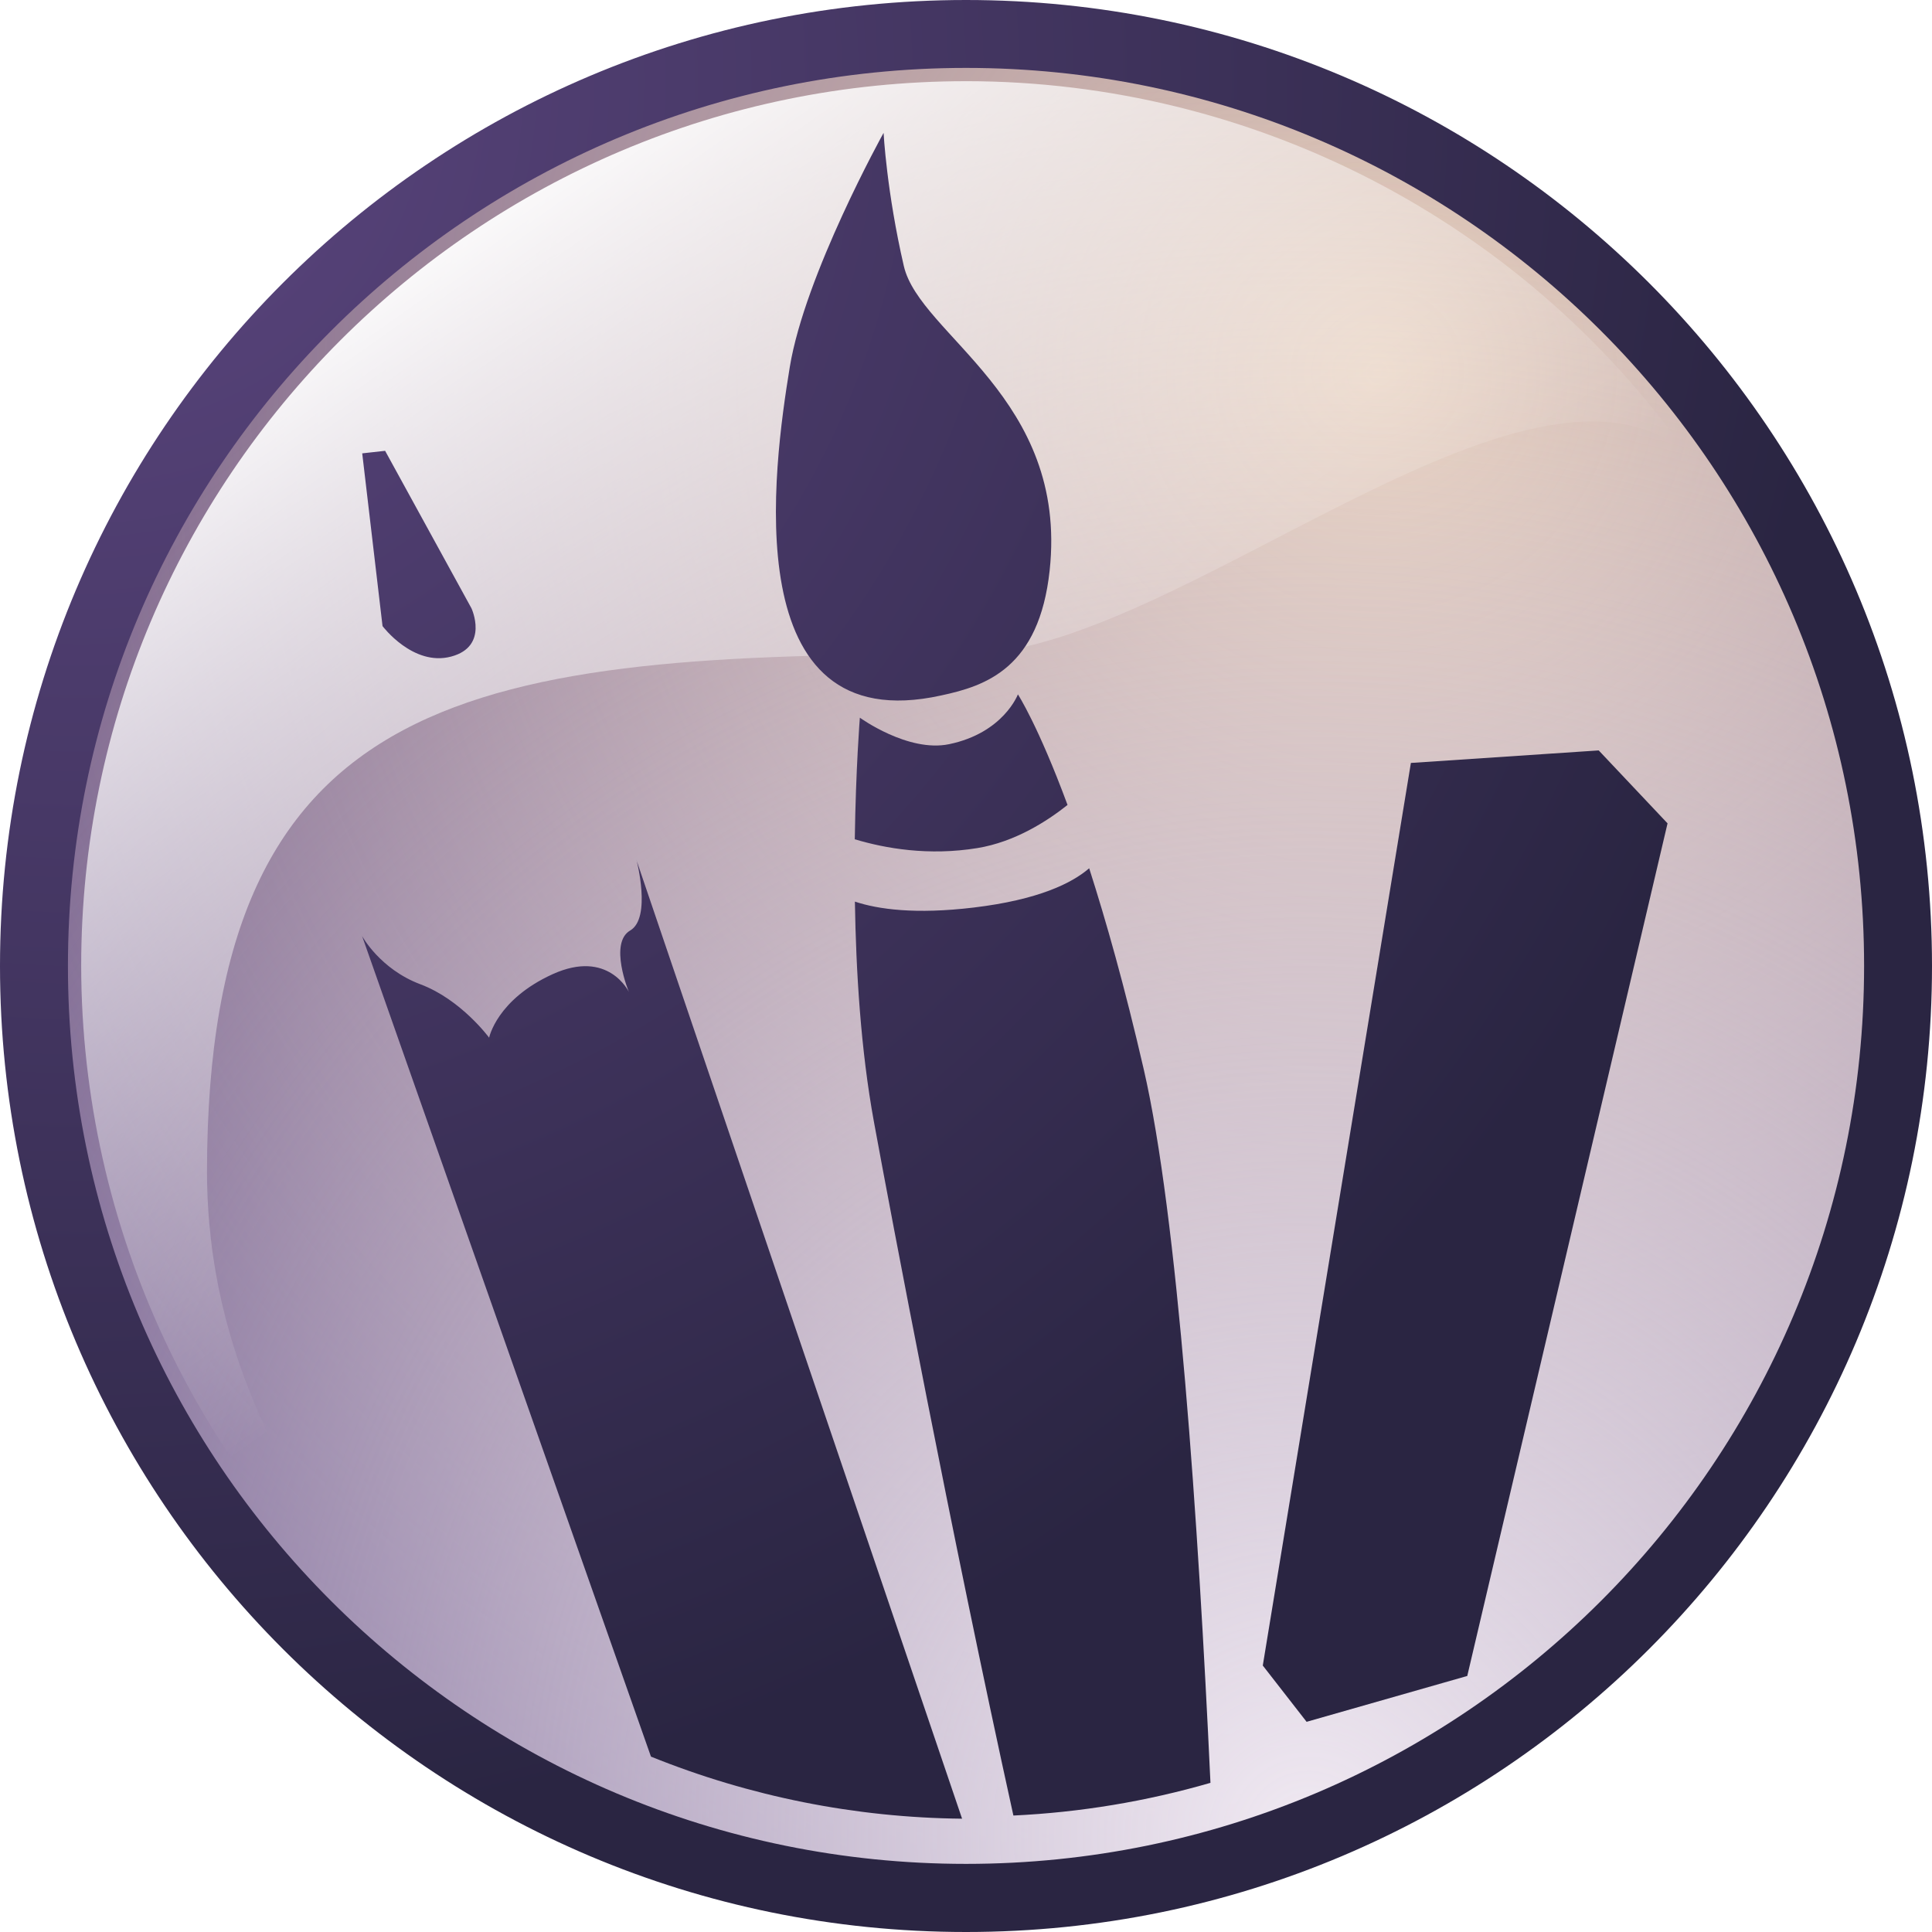
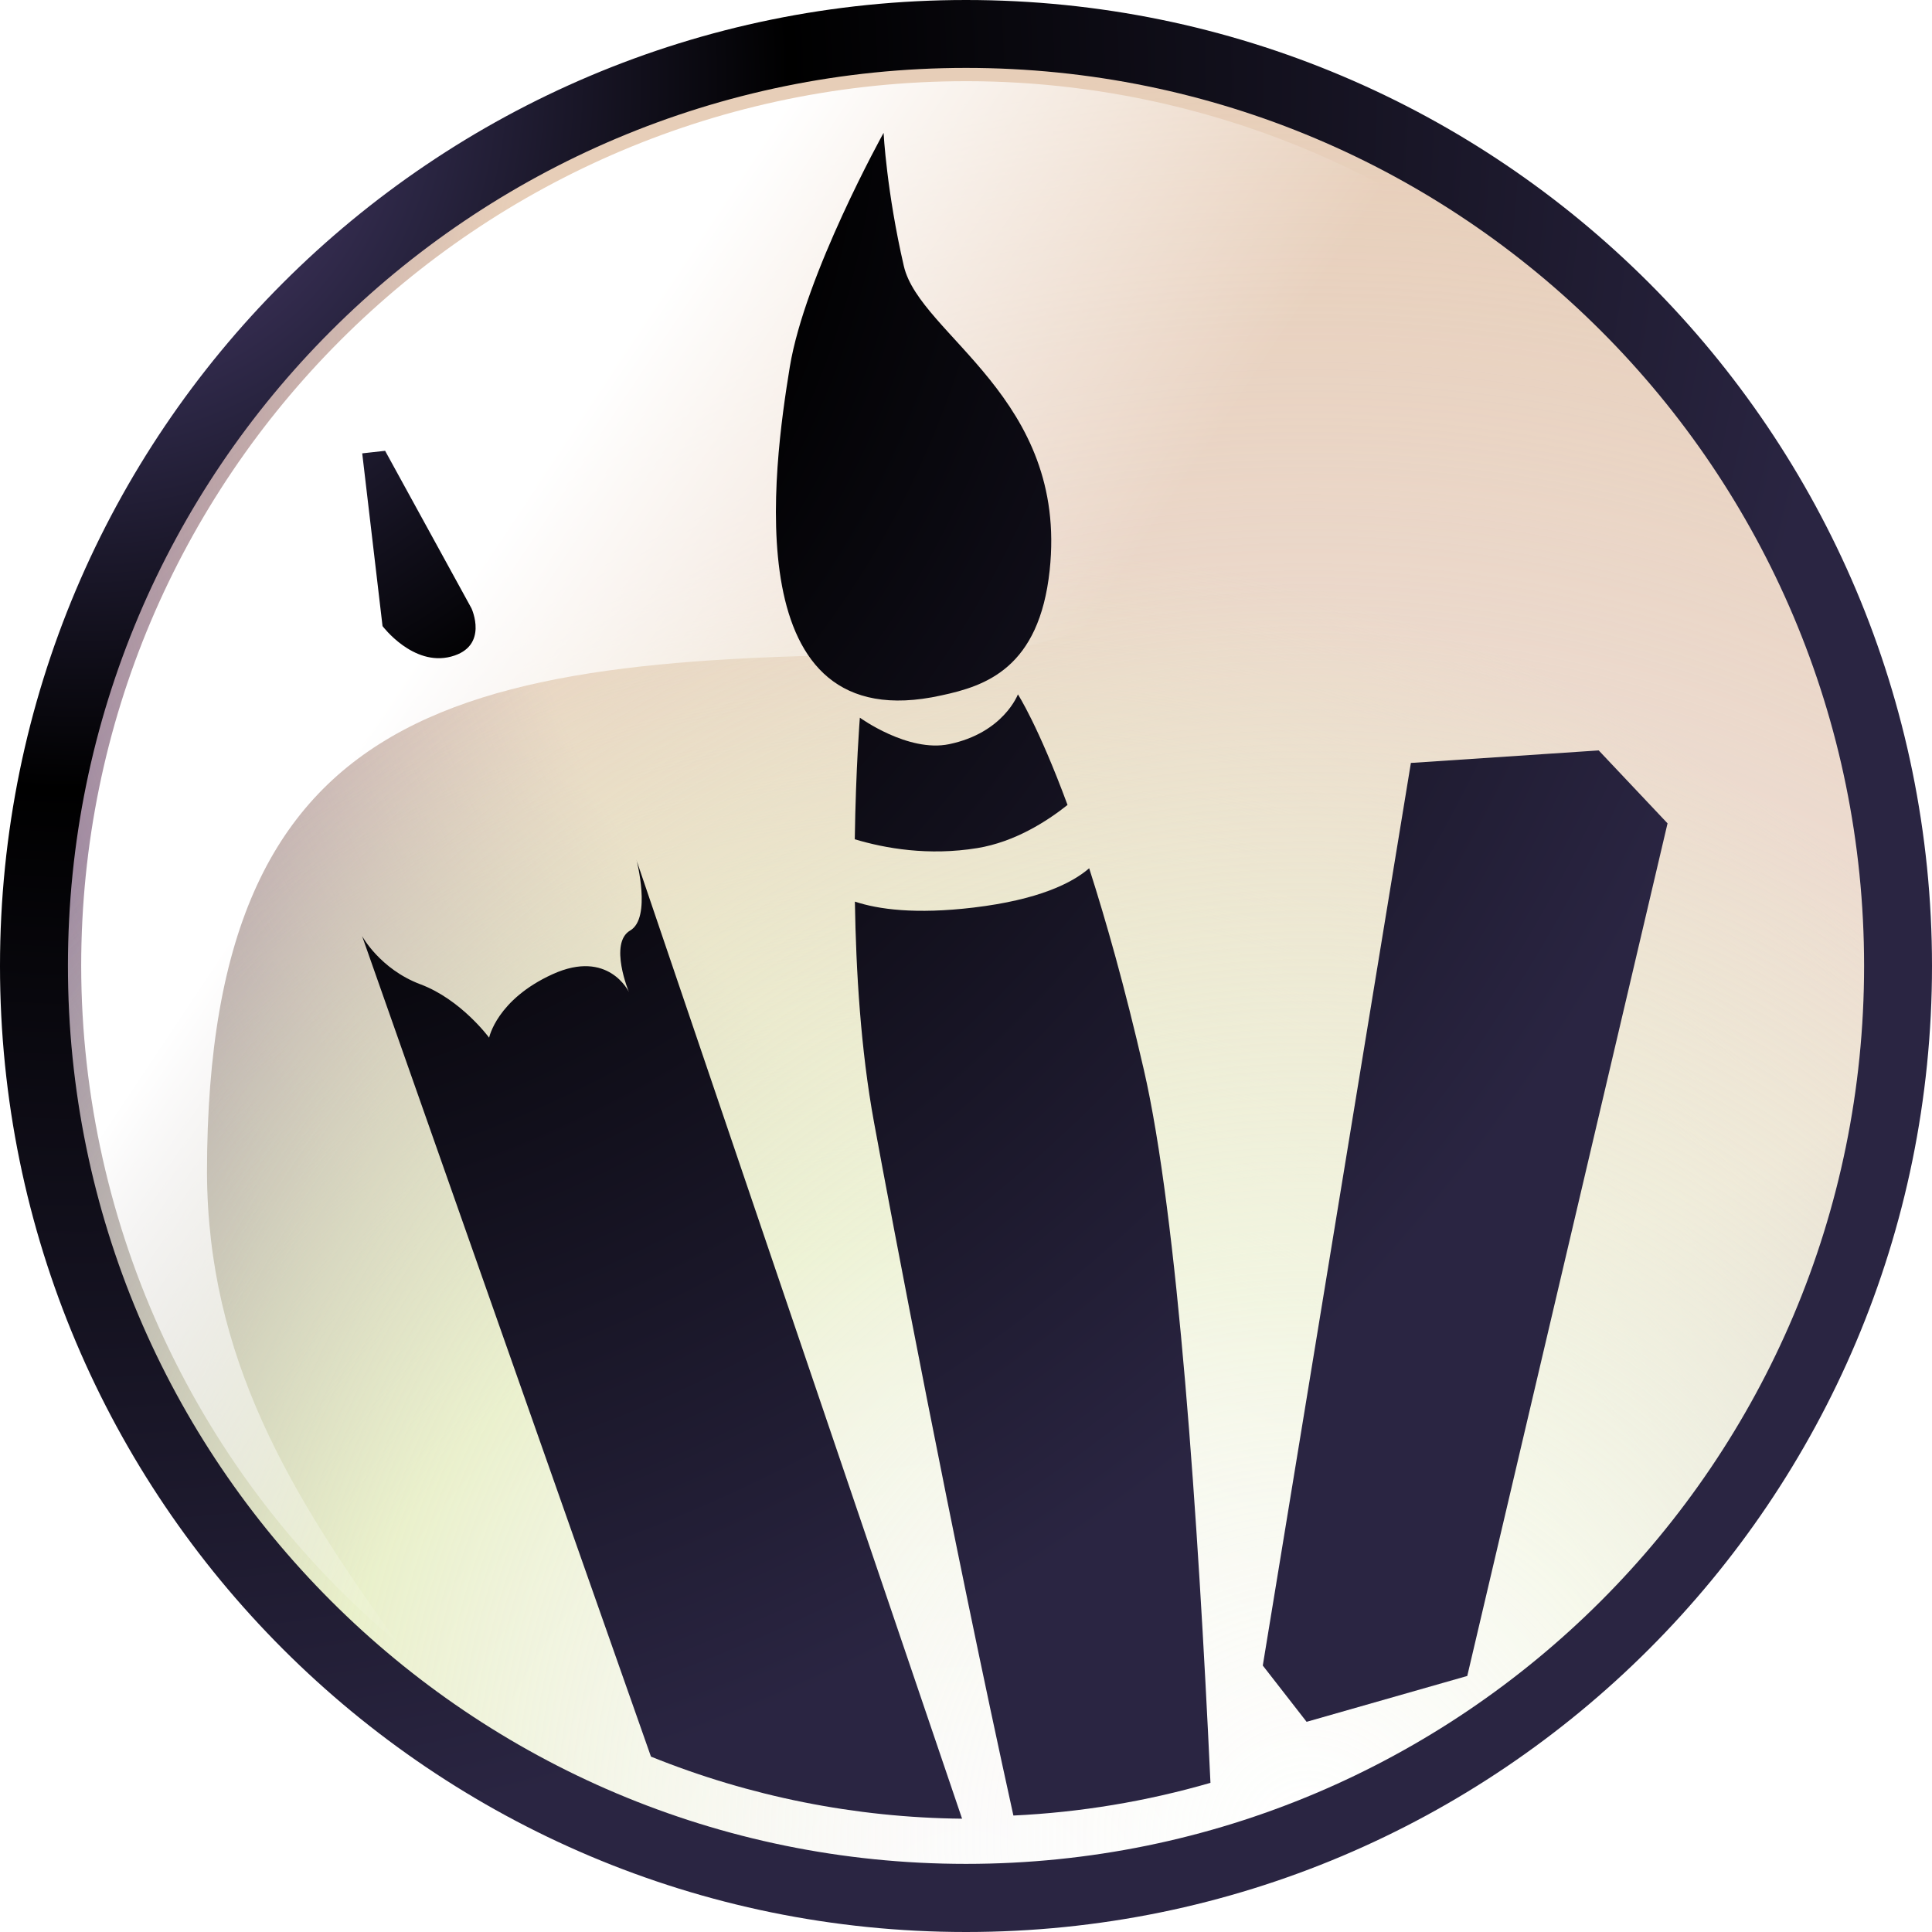
<svg xmlns="http://www.w3.org/2000/svg" width="128" height="128" version="1.1" viewBox="0 0 128 128">
  <g stroke-width=".062">
    <defs>
-       <linearGradient id="biloue" x1="29.357" x2="64.456" y1="12.579" y2="62.118" gradientUnits="userSpaceOnUse">
+       <radialGradient id="biloua" cx="5.379" cy="5.379" r="62" gradientTransform="matrix(9.3661e-6 1.891 -1.891 1.1385e-5 15.55 -4.7927)" gradientUnits="userSpaceOnUse">
+         <stop stop-color="#5c4680" offset="0" />
+         <stop stop-color="#2a2542" offset="0.2" />
+         <stop stop-color="#000" offset="0.4" />
+         <stop stop-color="#2a2542" offset="1" />
+       </radialGradient>
+       <radialGradient id="biloub" cx="64" cy="128" r="92" gradientUnits="userSpaceOnUse">
+         <stop stop-color="#fff" offset="0" />
+         <stop stop-color="rgb(223, 238, 167)" offset=".5" />
+         <stop stop-color="rgb(223, 238, 167)" stop-opacity="0" offset="1" />
+       </radialGradient>
+       <radialGradient id="bilouc" cx="15.023" cy="-37.564" r="58.621" gradientTransform="matrix(0 2 -2 0 16.136 -5.3795)" gradientUnits="userSpaceOnUse">
+         <stop stop-color="#e7ceb8" offset="0" />
+         <stop stop-color="#e7ceb8" offset=".5" />
+         <stop stop-color="#e7ceb8" stop-opacity="0" offset="1" />
+       </radialGradient>
+       <radialGradient id="biloud" cx="123.08" cy="104.66" r="58.621" gradientTransform="matrix(0 -2 2 -1.9982e-8 -122.62 367.86)" gradientUnits="userSpaceOnUse">
+         <stop stop-color="#fff" offset="0" />
+         <stop stop-color="#f0e9f2" stop-opacity="0" offset="1" />
+       </radialGradient>
+       <linearGradient id="biloue" x1="30" x2="60" y1="40" y2="60" gradientUnits="userSpaceOnUse">
        <stop stop-color="#fff" offset="0" />
        <stop stop-color="#fff" stop-opacity="0" offset="1" />
      </linearGradient>
-       <radialGradient id="biloud" cx="123.08" cy="104.66" r="58.621" gradientTransform="matrix(0 -2 2 -1.9982e-8 -122.62 367.86)" gradientUnits="userSpaceOnUse">
-         <stop stop-color="#f0e9f2" offset="0" />
-         <stop stop-color="#f0e9f2" stop-opacity="0" offset="1" />
-       </radialGradient>
-       <radialGradient id="bilouc" cx="15.023" cy="-37.564" r="58.621" gradientTransform="matrix(0 2 -2 0 16.136 -5.3795)" gradientUnits="userSpaceOnUse">
-         <stop stop-color="#e7ceb8" offset="0" />
-         <stop stop-color="#e7ceb8" stop-opacity="0" offset="1" />
-       </radialGradient>
-       <radialGradient id="biloub" cx="128" cy="128" r="64" gradientTransform="matrix(5.0621e-8 -2 2 1.9053e-7 -128 384)" gradientUnits="userSpaceOnUse">
-         <stop stop-color="#5c4680" offset="0" />
-         <stop stop-color="#2a2542" offset="1" />
-       </radialGradient>
-       <radialGradient id="biloua" cx="5.379" cy="5.379" r="62" gradientTransform="matrix(9.3661e-6 1.891 -1.891 1.1385e-5 15.55 -4.7927)" gradientUnits="userSpaceOnUse">
-         <stop stop-color="#5c4680" offset="0" />
-         <stop stop-color="#2a2542" offset="1" />
-       </radialGradient>
    </defs>
    <circle cx="64" cy="64" r="60.512" fill="#5c4680" />
    <circle cx="64" cy="64" r="60.512" fill="url(#bilouc)" />
+     <circle cx="64" cy="64" r="60.512" fill="url(#biloub)" />
    <circle cx="64" cy="64" r="60.512" fill="url(#biloud)" />
    <path fill="url(#biloue)" d="m64 5.379c-32.375 5.7e-5 -58.621 26.246-58.621 58.621 0.023 17.322 7.706 33.747 20.986 44.867-7.177-9.928-12.602-18.925-12.651-31.176-8.64e-4 -32.376 17.91-34.352 50.286-34.353 13.885 0.006 37.19-22.262 47.777-13.278-10.99-15.478-28.795-24.675-47.777-24.682z" />
    <path fill="url(#biloua)" d="m64 0a64 64 0 0 0-64 64 64 64 0 0 0 64 64 64 64 0 0 0 64-64 64 64 0 0 0-64-64zm0.001 4.499a59.5 59.494 0 0 1 59.5 59.494 59.5 59.494 0 0 1-59.5 59.494 59.5 59.494 0 0 1-59.5-59.494 59.5 59.494 0 0 1 59.5-59.494z" />
    <path fill="url(#biloua)" d="m58.538 8.806s-5.214 9.394-6.214 15.519c-1.082 6.625-3.632 24.775 10.031 21.75 2.964-0.629 6.494-1.82 7.188-8.287 1.227-11.431-8.6-15.575-9.662-20.162-1.138-4.92-1.341-8.819-1.341-8.819zm-33.025 21.062-1.515 0.168 1.346 11.444s2.02 2.693 4.545 2.02c2.525-0.673 1.347-3.198 1.347-3.198l-5.723-10.438zm41.925 16.138s-0.951 2.549-4.558 3.298c-2.718 0.565-5.912-1.756-5.912-1.756s-0.269 3.34-0.336 8.056c2.006 0.603 4.88 1.114 8.125 0.583 2.474-0.405 4.606-1.772 5.97-2.857-1.952-5.278-3.287-7.325-3.287-7.325zm38.481 3.711-12.444 0.829-9.812 59.8 2.903 3.729 10.644-3.038 13.269-56.488-4.562-4.834zm-63.75 7.25s1.01 3.848-0.418 4.681c-1.428 0.833-0.087 4.072-0.087 4.072s-1.347-2.861-5.05-1.178c-3.703 1.683-4.208 4.208-4.208 4.208s-1.852-2.525-4.545-3.535-3.871-3.198-3.871-3.198l19.138 54.363a56.525 56.519 0 0 0 20.612 4.113l-21.569-63.5zm29.988 0.562c-1.128 0.973-3.337 2.084-7.662 2.6-3.848 0.458-6.312 0.118-7.856-0.395 0.072 4.585 0.385 9.812 1.263 14.6 1.144 6.241 5.12 27.269 9.238 45.95a56.525 56.519 0 0 0 13.056-2.166c-0.812-17.444-2.181-37.562-4.416-47.256-1.277-5.543-2.502-9.85-3.619-13.338z" />
  </g>
</svg>
